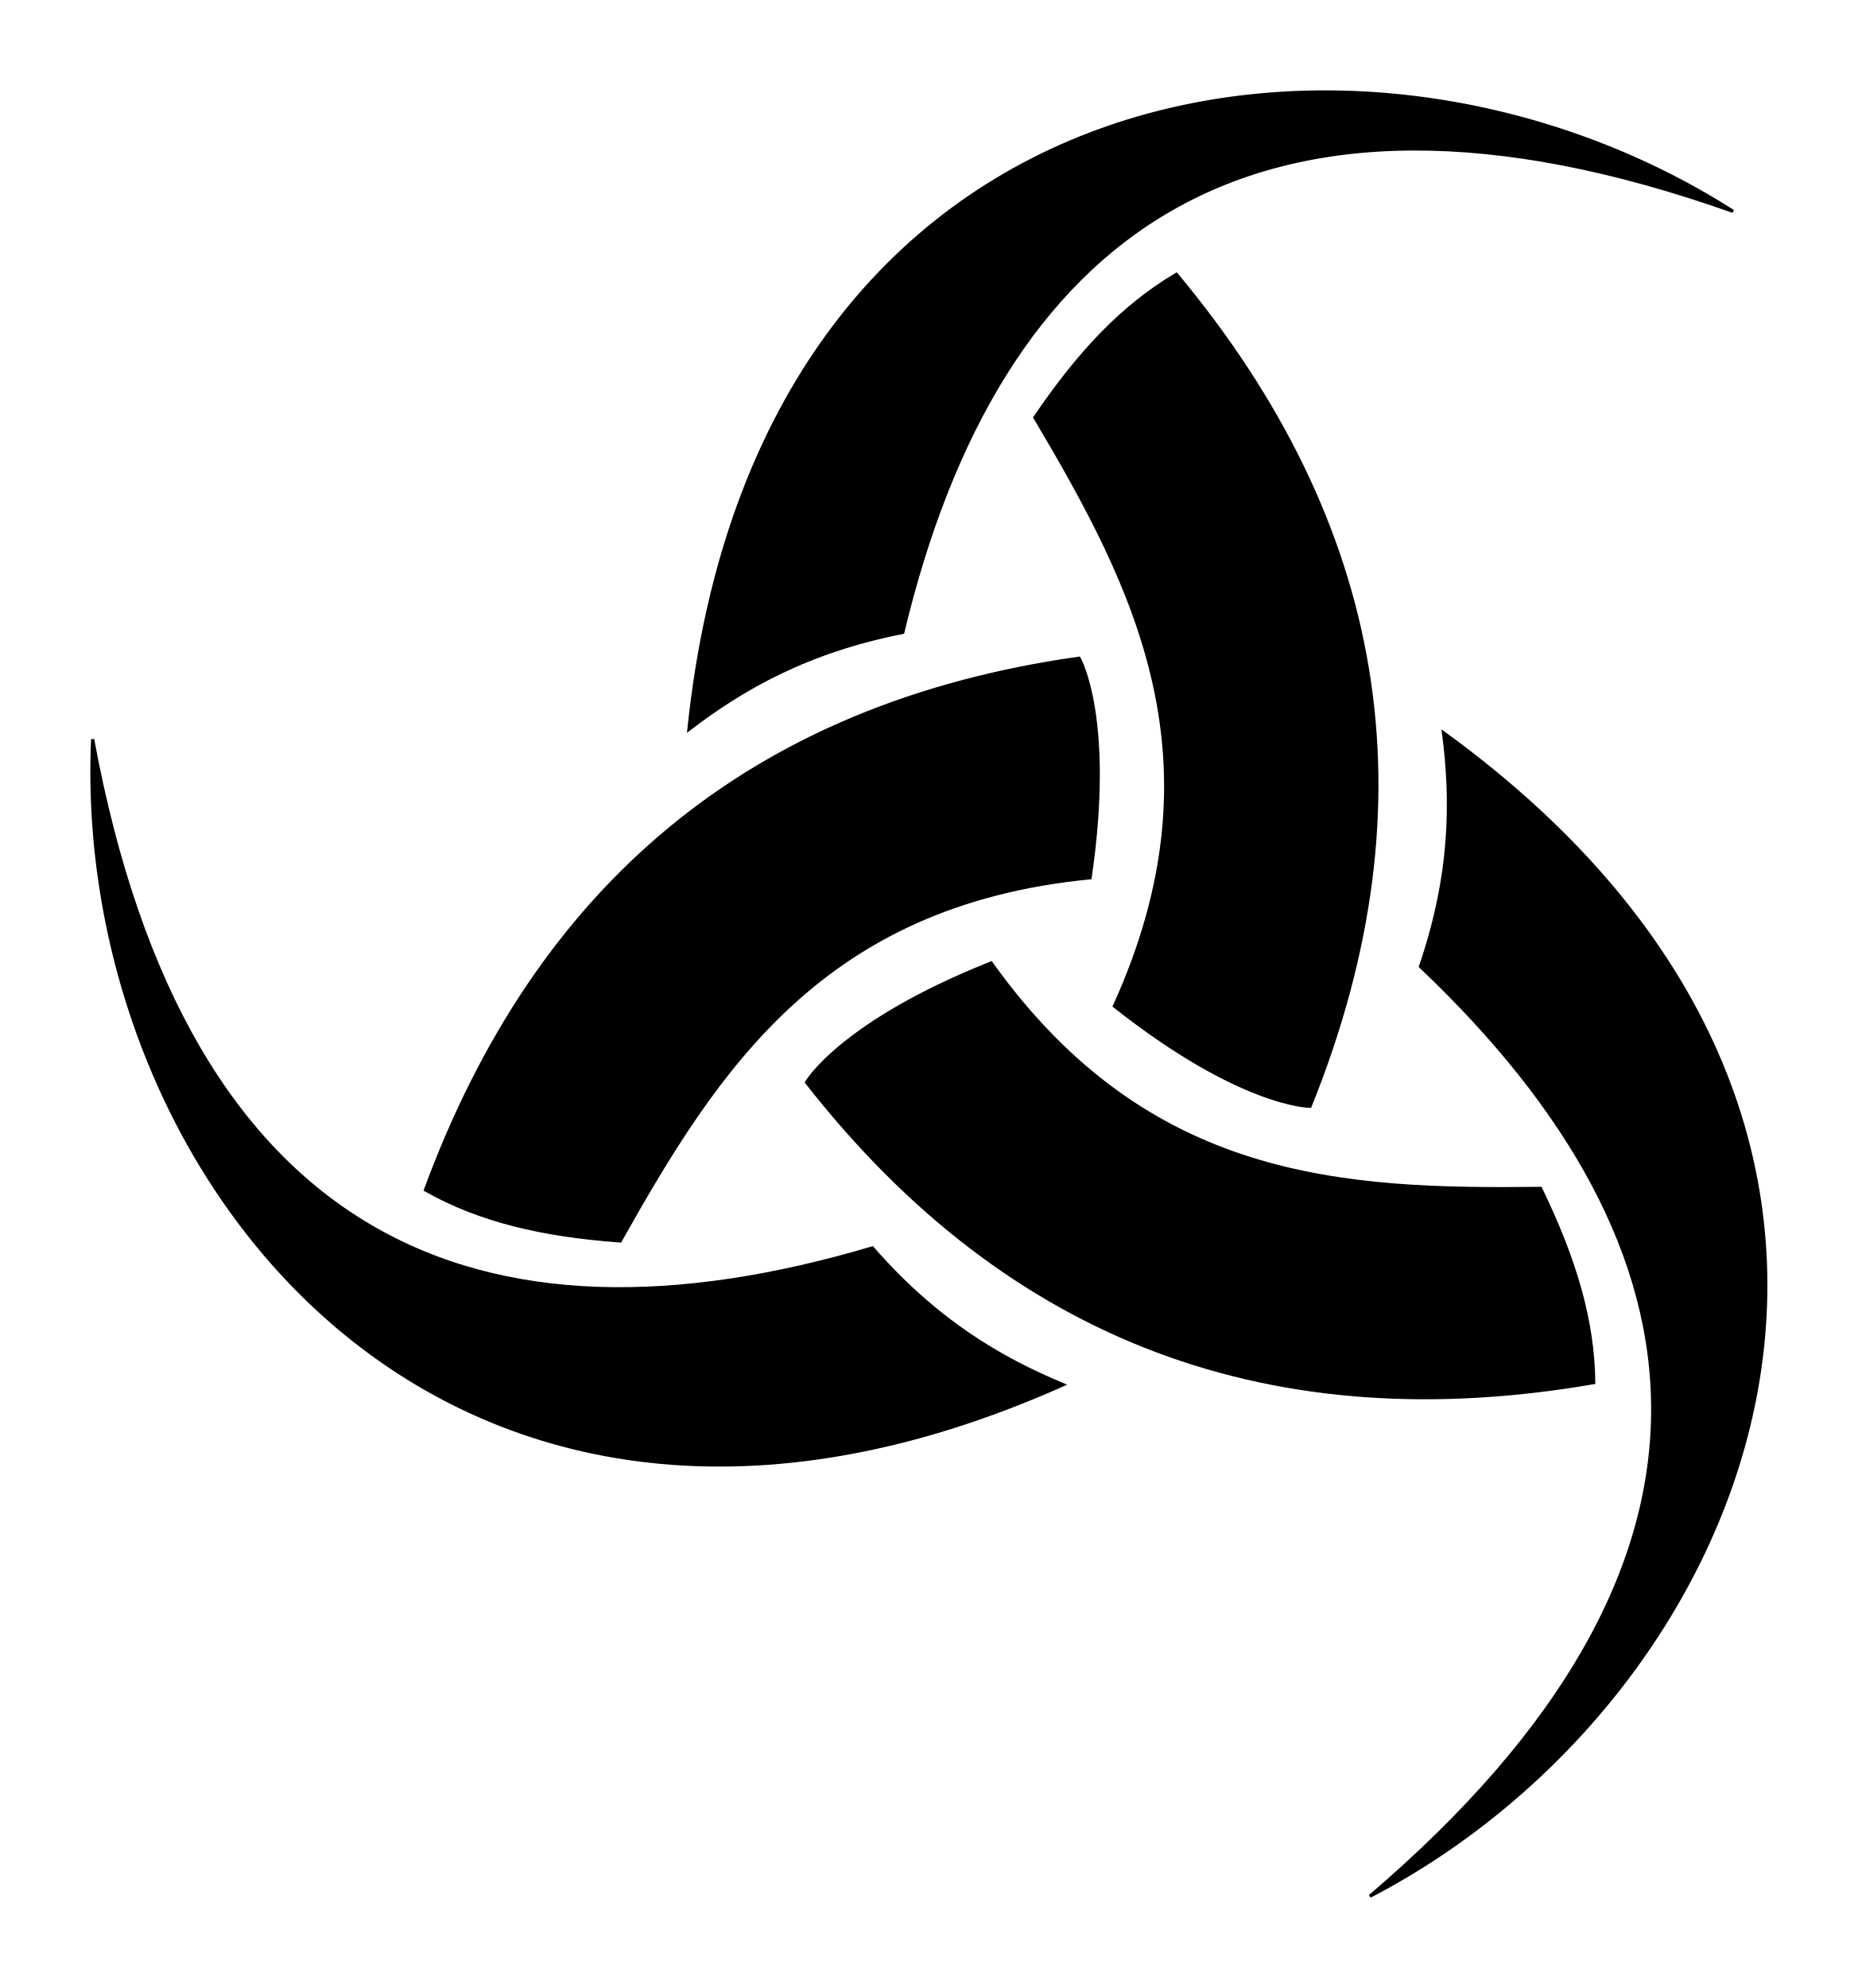
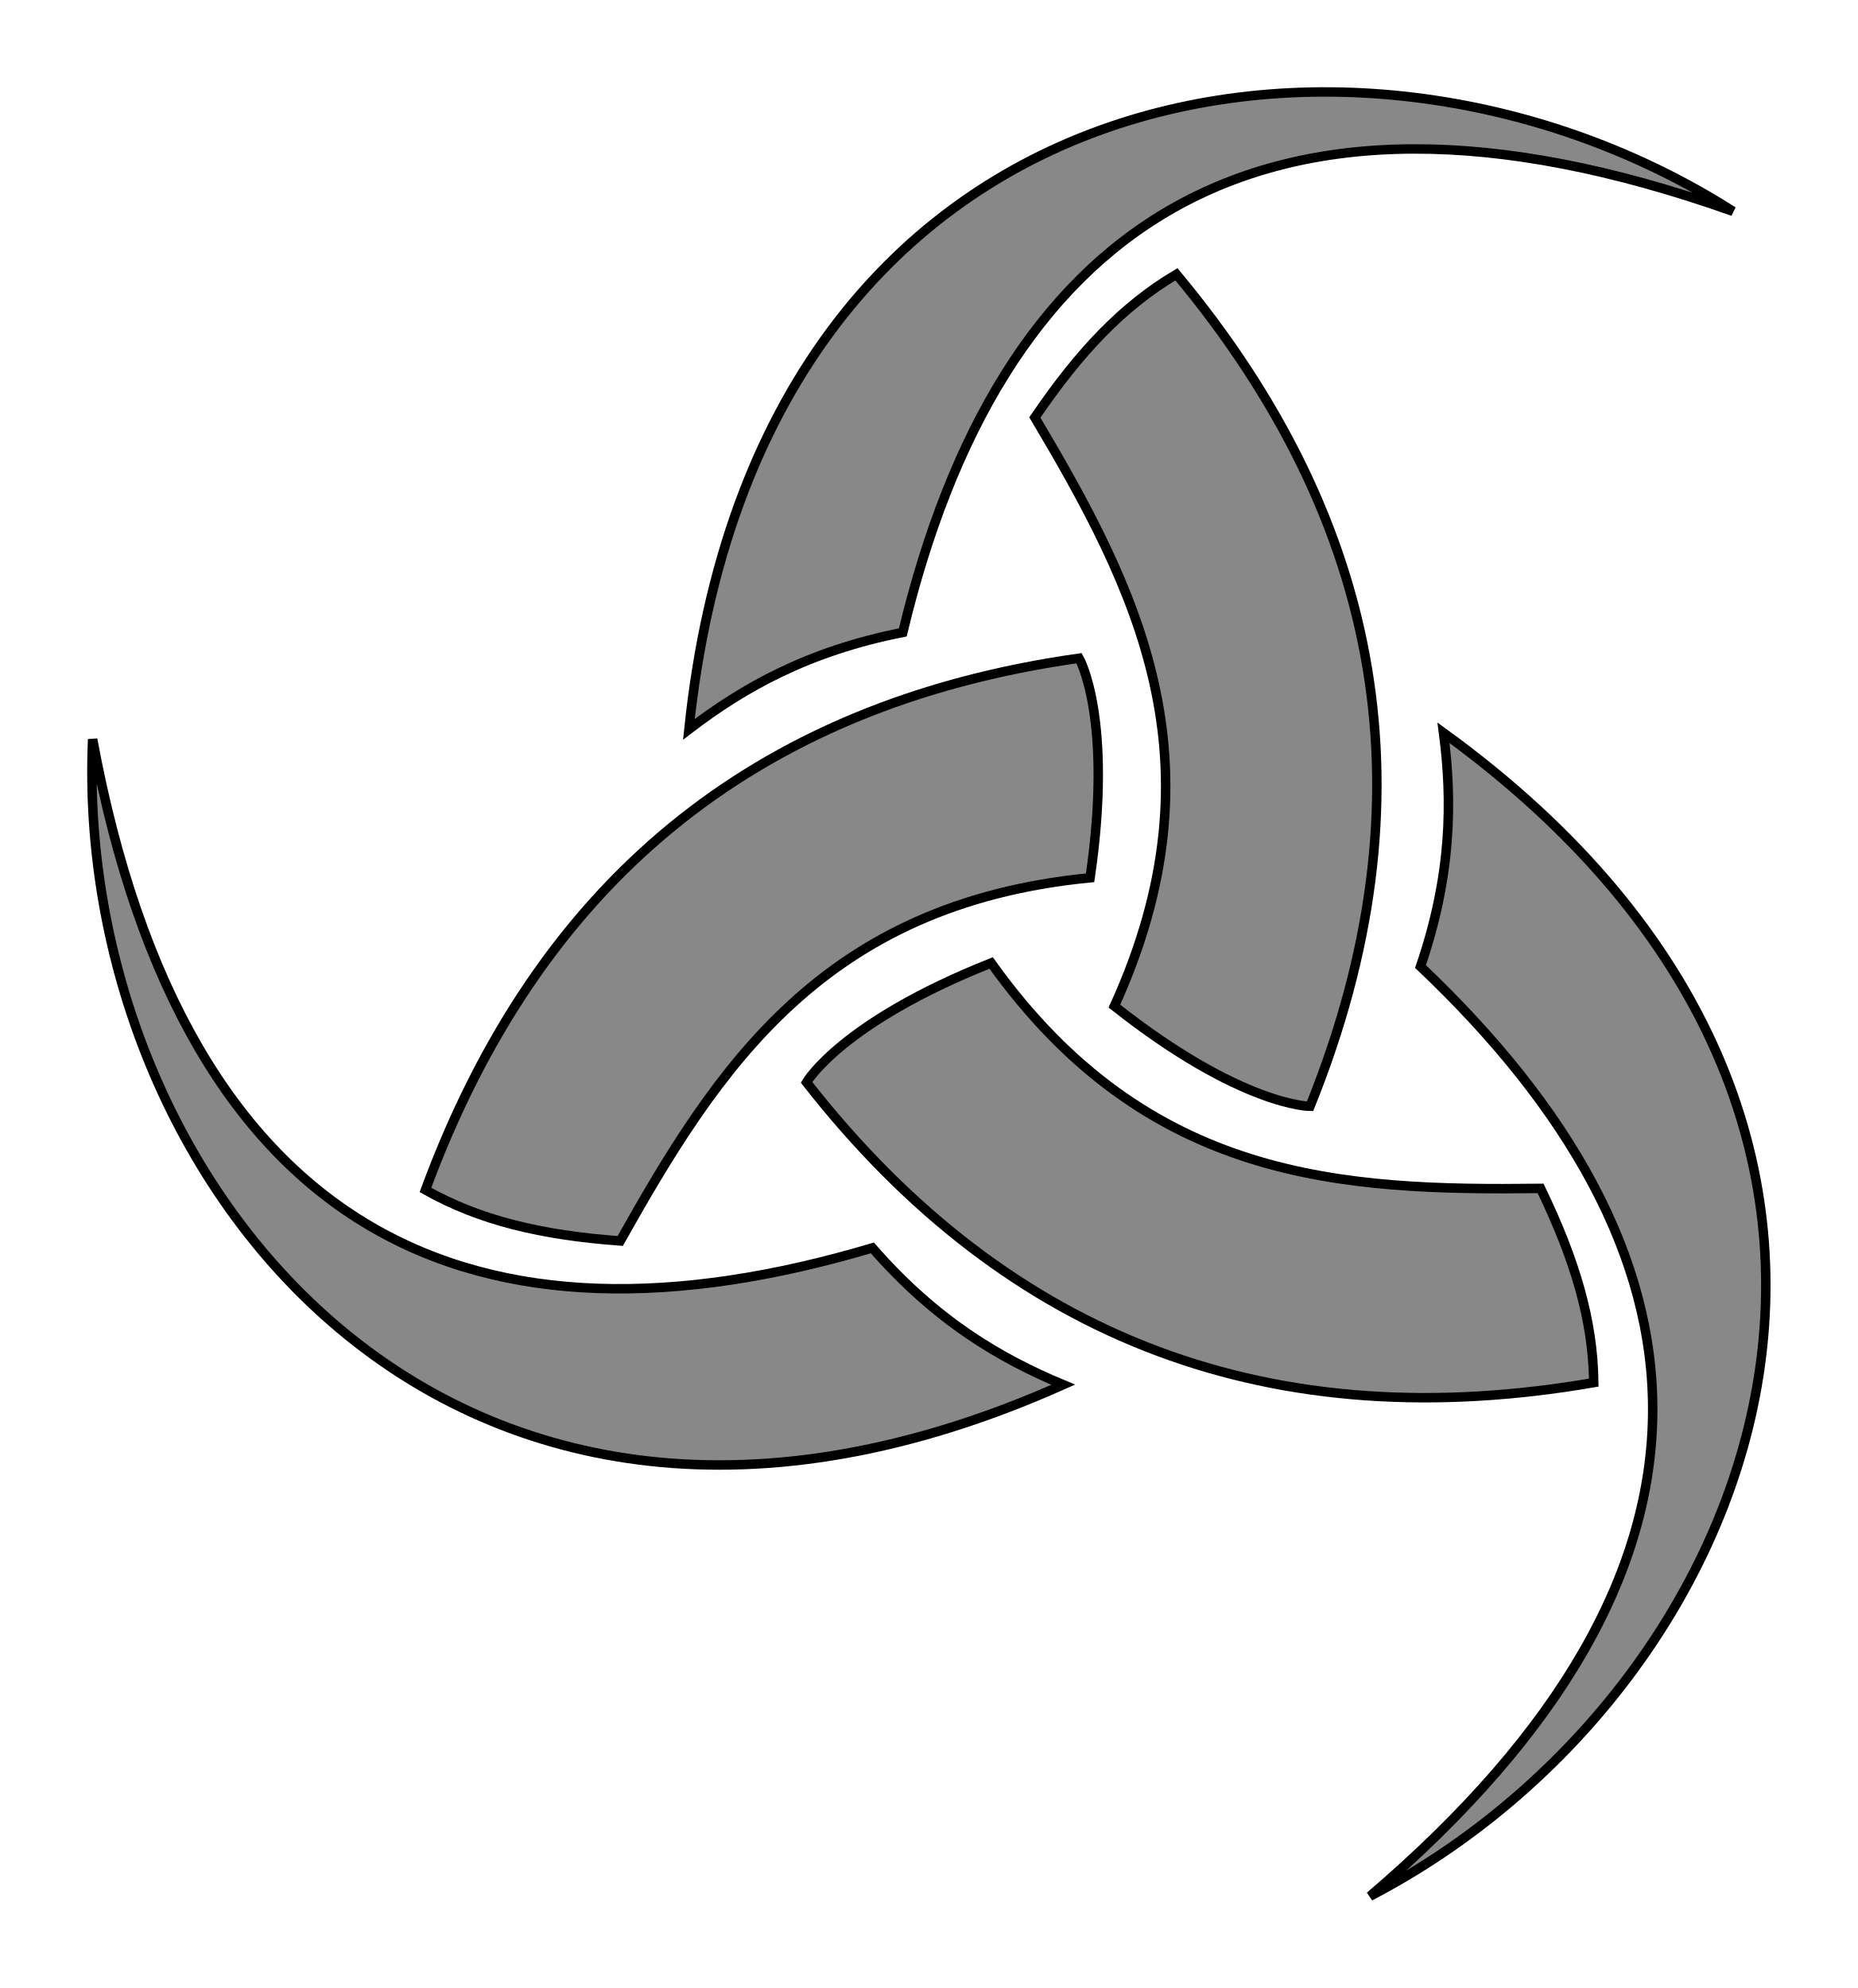
<svg xmlns="http://www.w3.org/2000/svg" xmlns:xlink="http://www.w3.org/1999/xlink" height="220" viewBox="0 0 205.627 220" width="205.627">
-   <g transform="matrix(.3485639 0 0 .3485643 123.7272 -168.181)">
+   <linearGradient id="fillColor">
+     <stop stop-color="#888" />
+   </linearGradient>
+   <linearGradient id="strokeColor">
+     <stop stop-color="#000" />
+   </linearGradient>
+   <g fill="url(#fillColor)" stroke="url(#strokeColor)" stroke-width="3" fill-rule="evenodd" transform="matrix(.3485639 0 0 .3485643 123.7272 -168.181)">
    <g id="g4181" transform="translate(-416.26 339.4837)">
-       <path d="m90.714 377.719c29.565 159.766 122.849 198.518 247.6 161.485 20.203 23.126 40.406 35.029 60.609 43.437-195.167 87.098-314.371-65.848-308.209-204.922z" fill-rule="evenodd" stroke="#000" />
-       <path d="m415.173 462.433c40.241 31.82 62.071 31.82 62.124 31.82 39.399-97.662 23.223-185.348-42.426-264.155-17.004 10.071-30.78 24.618-44.952 45.457 32.009 53.966 60.606 109.137 25.254 186.878z" fill-rule="evenodd" stroke="#000" />
+       <path d="m90.714 377.719c29.565 159.766 122.849 198.518 247.6 161.485 20.203 23.126 40.406 35.029 60.609 43.437-195.167 87.098-314.371-65.848-308.209-204.922z" />
+       <path d="m415.173 462.433c40.241 31.82 62.071 31.82 62.124 31.82 39.399-97.662 23.223-185.348-42.426-264.155-17.004 10.071-30.78 24.618-44.952 45.457 32.009 53.966 60.606 109.137 25.254 186.878z" />
    </g>
    <use id="use4396" height="100%" transform="matrix(-.5 -.8660254 .8660254 -.5 -703.8248 1161.195)" width="100%" xlink:href="#g4181" />
    <use height="100%" transform="matrix(-.5 -.8660254 .8660254 -.5 -703.8248 1161.195)" width="100%" xlink:href="#use4396" />
  </g>
</svg>
